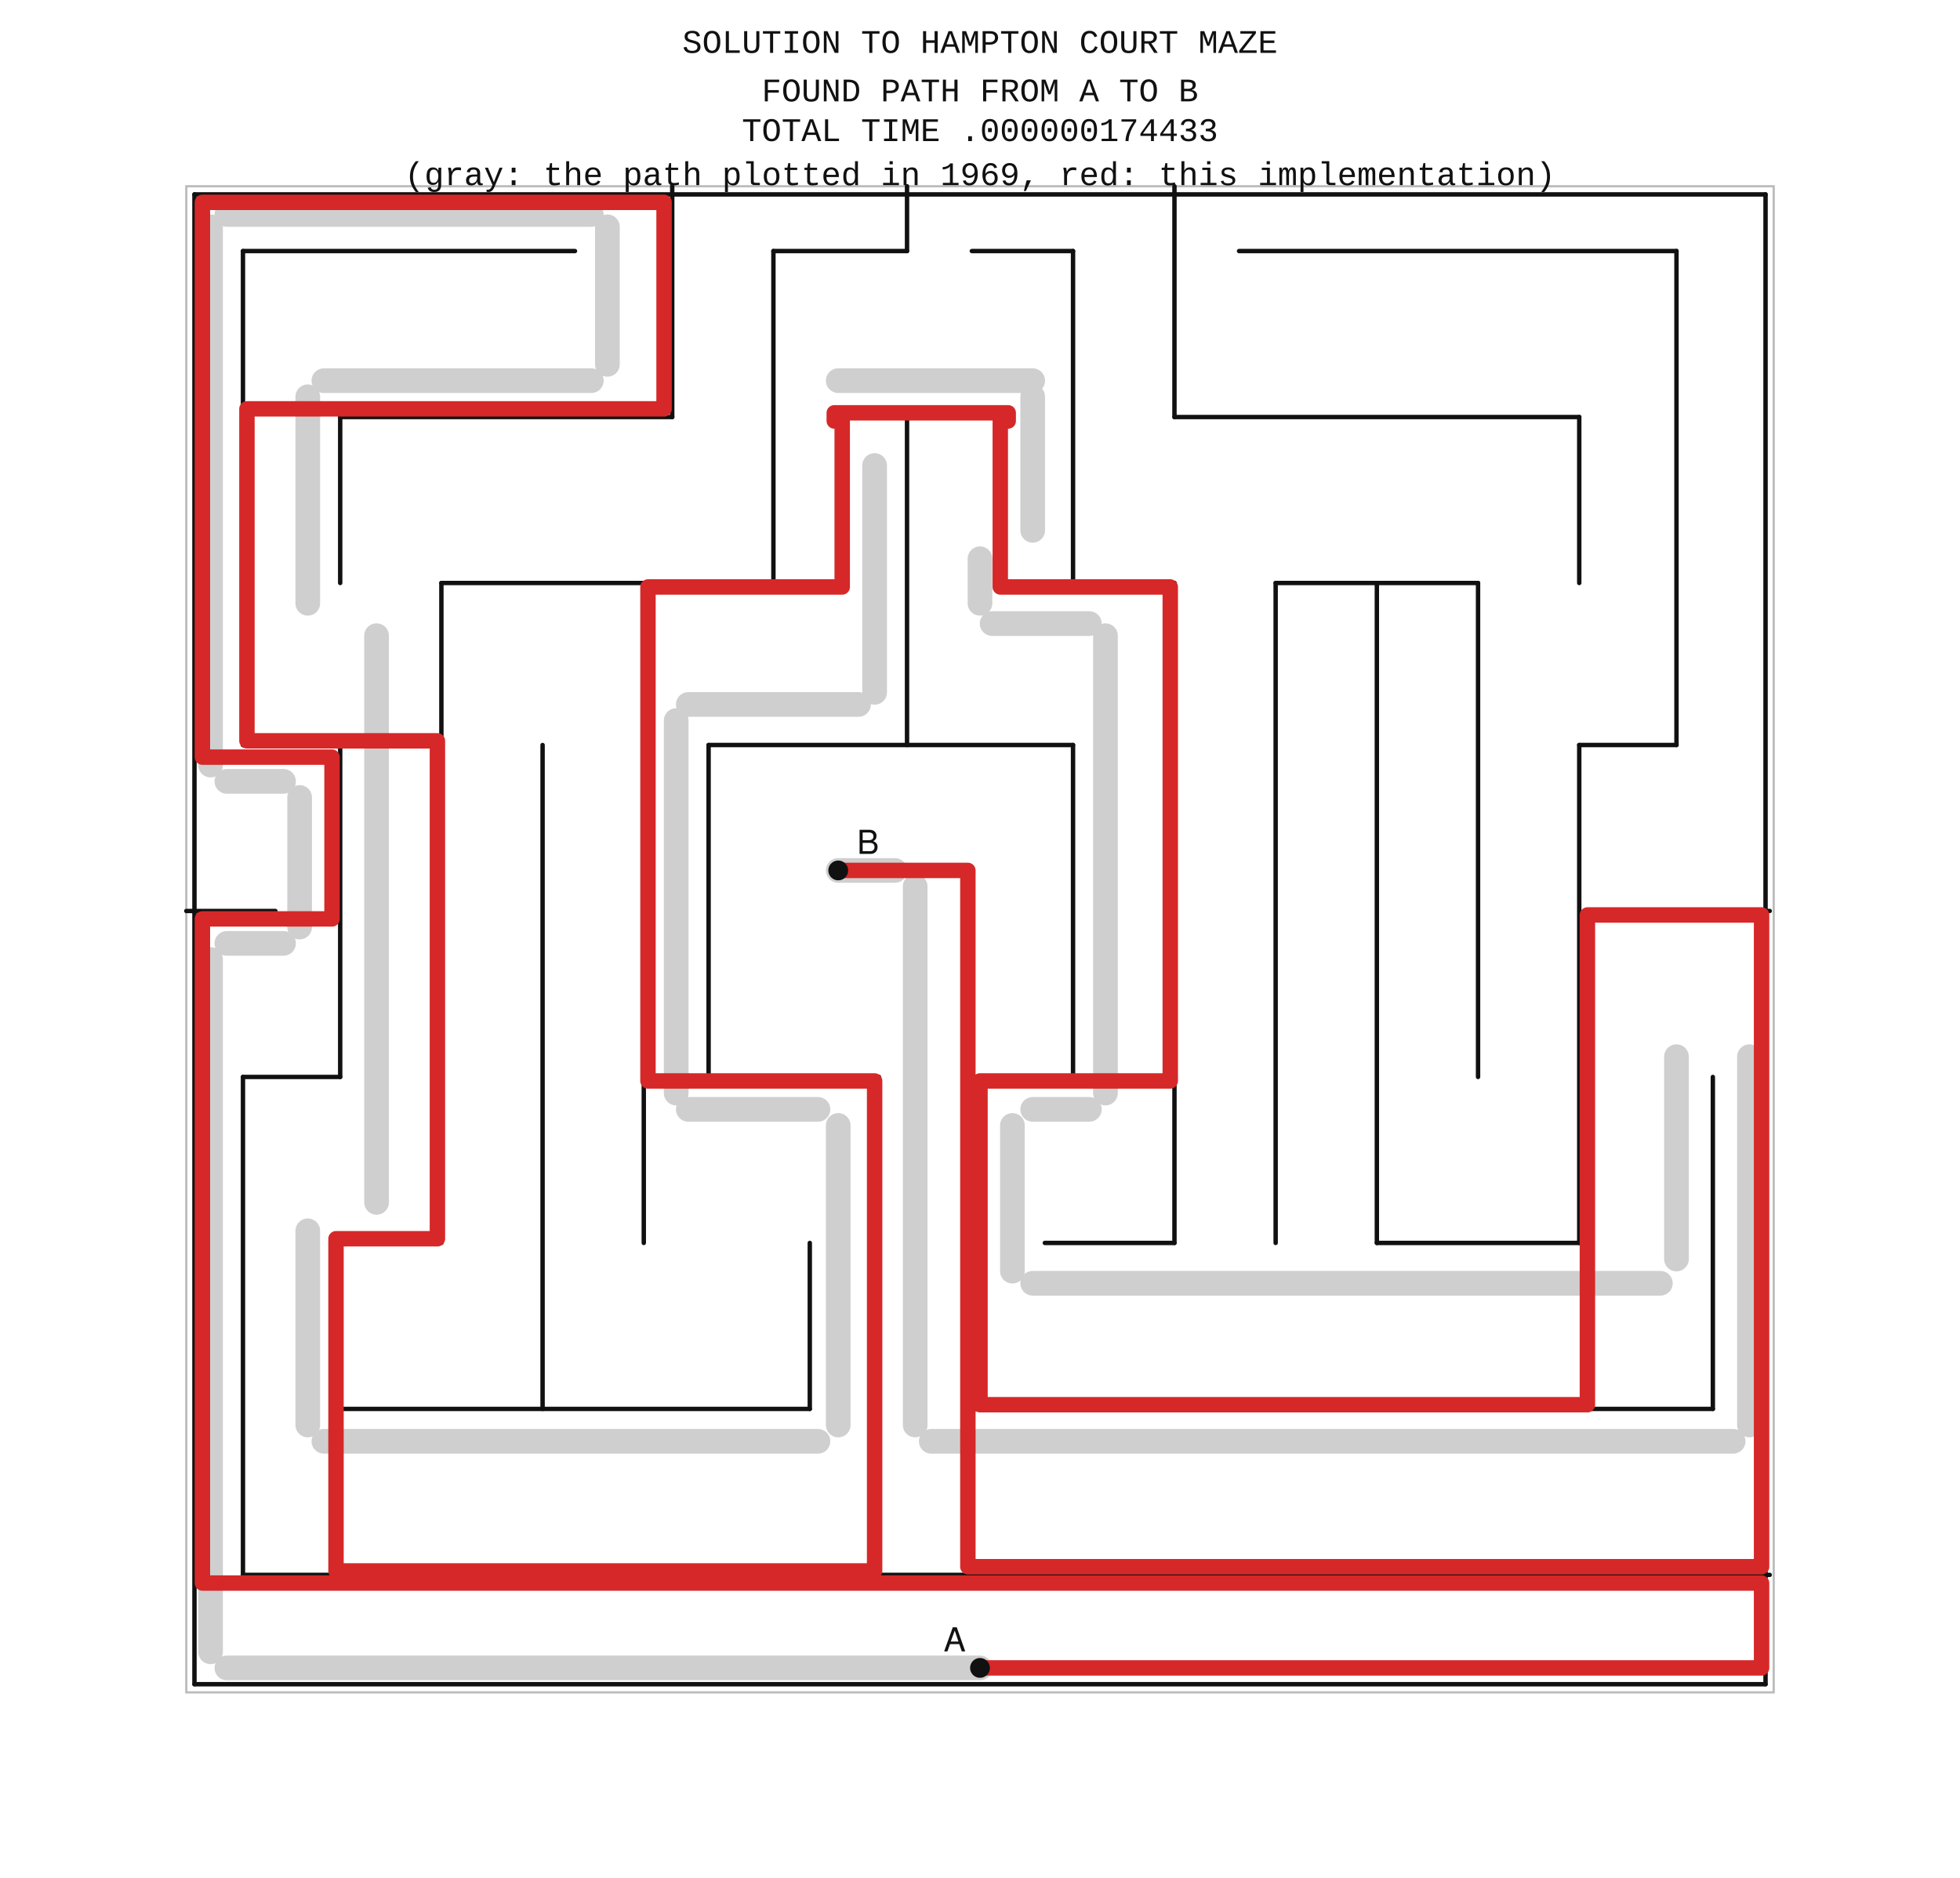
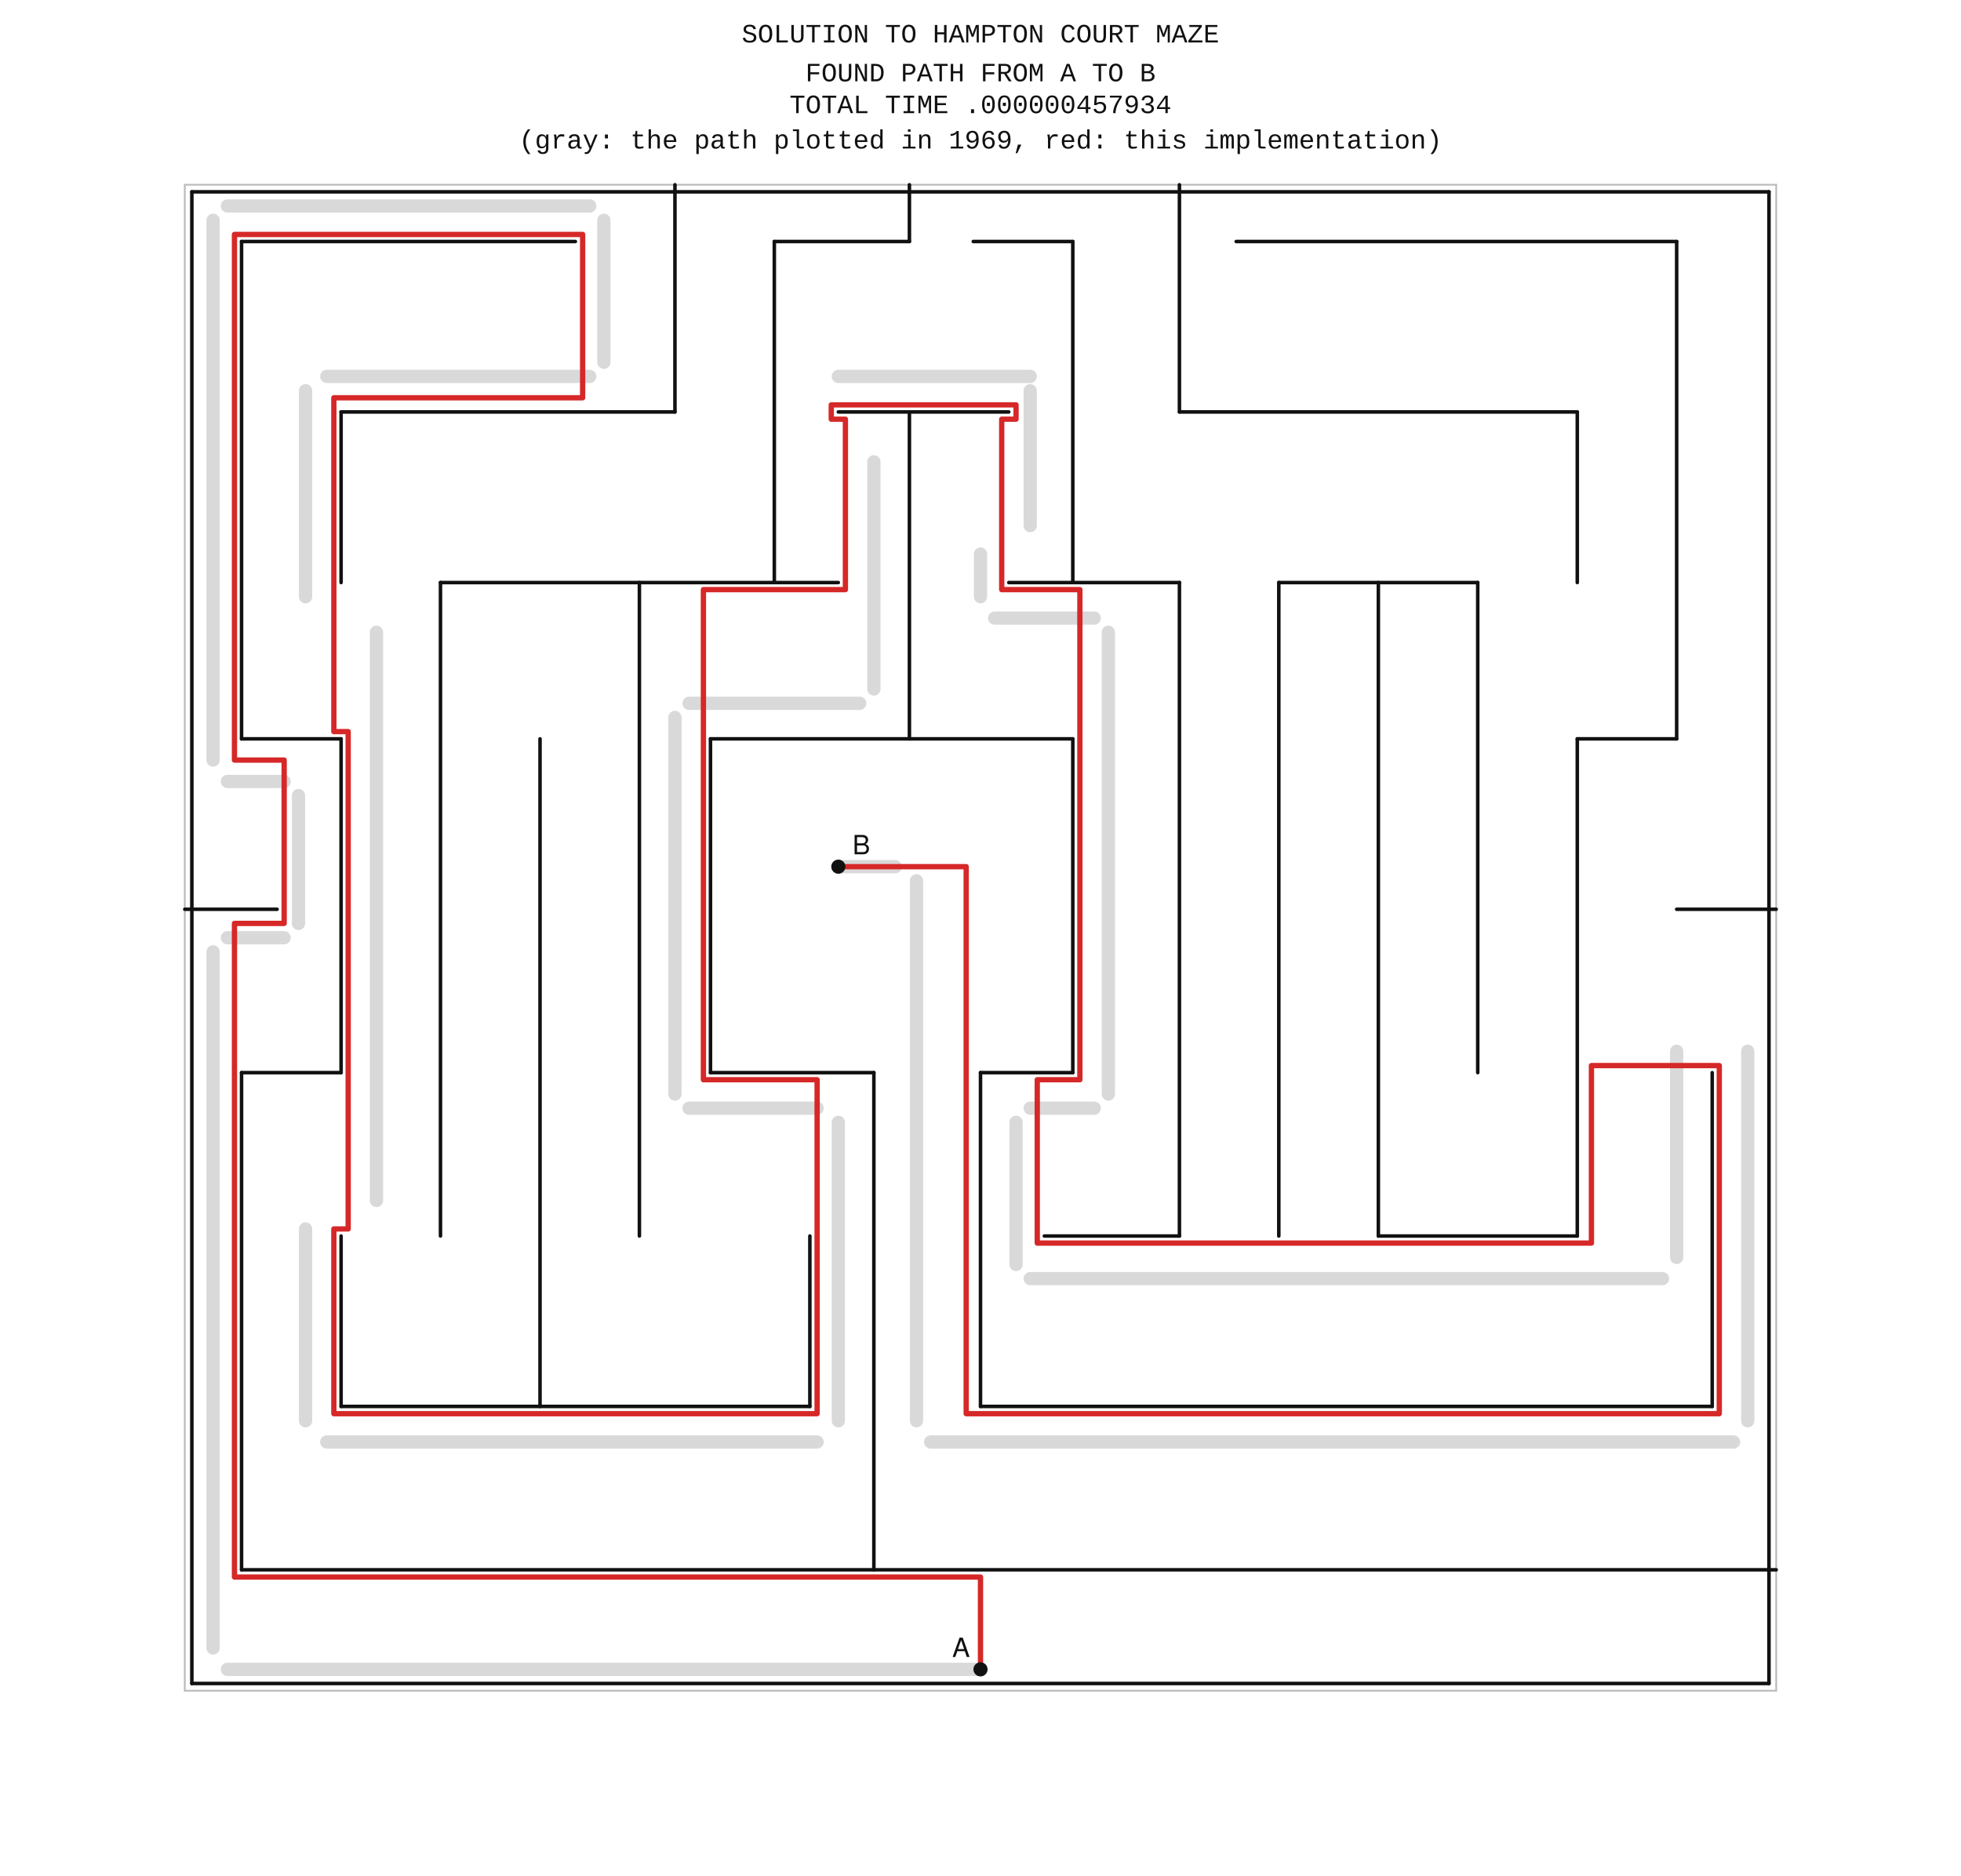
- <svg xmlns="http://www.w3.org/2000/svg" width="889" height="852" viewBox="0 0 889 852">
+ <svg xmlns="http://www.w3.org/2000/svg" width="1109" height="1061" viewBox="0 0 1109 1061">
  <rect width="100%" height="100%" fill="#ffffff" />
-   <rect x="84.5" y="84.5" width="720.0" height="683.3" fill="none" stroke="#bbbbbb" stroke-width="1" />
-   <line x1="102.9" y1="756.7" x2="444.5" y2="756.7" stroke="#cfcfcf" stroke-width="11.2" stroke-linecap="round" />
-   <line x1="146.9" y1="653.9" x2="371.0" y2="653.9" stroke="#cfcfcf" stroke-width="11.2" stroke-linecap="round" />
-   <line x1="422.4" y1="653.9" x2="786.1" y2="653.9" stroke="#cfcfcf" stroke-width="11.2" stroke-linecap="round" />
-   <line x1="468.4" y1="582.2" x2="753.1" y2="582.2" stroke="#cfcfcf" stroke-width="11.2" stroke-linecap="round" />
-   <line x1="312.2" y1="503.3" x2="371.0" y2="503.3" stroke="#cfcfcf" stroke-width="11.2" stroke-linecap="round" />
-   <line x1="468.4" y1="503.3" x2="494.1" y2="503.3" stroke="#cfcfcf" stroke-width="11.2" stroke-linecap="round" />
-   <line x1="102.9" y1="428.0" x2="128.6" y2="428.0" stroke="#cfcfcf" stroke-width="11.2" stroke-linecap="round" />
-   <line x1="380.2" y1="394.9" x2="405.9" y2="394.9" stroke="#cfcfcf" stroke-width="11.2" stroke-linecap="round" />
-   <line x1="102.9" y1="354.5" x2="128.6" y2="354.5" stroke="#cfcfcf" stroke-width="11.2" stroke-linecap="round" />
-   <line x1="312.2" y1="319.6" x2="389.4" y2="319.6" stroke="#cfcfcf" stroke-width="11.2" stroke-linecap="round" />
-   <line x1="450.0" y1="282.9" x2="494.1" y2="282.9" stroke="#cfcfcf" stroke-width="11.2" stroke-linecap="round" />
-   <line x1="146.9" y1="172.7" x2="268.2" y2="172.7" stroke="#cfcfcf" stroke-width="11.2" stroke-linecap="round" />
-   <line x1="380.2" y1="172.7" x2="468.4" y2="172.7" stroke="#cfcfcf" stroke-width="11.2" stroke-linecap="round" />
-   <line x1="102.9" y1="97.3" x2="268.2" y2="97.3" stroke="#cfcfcf" stroke-width="11.2" stroke-linecap="round" />
-   <line x1="95.5" y1="749.4" x2="95.5" y2="435.3" stroke="#cfcfcf" stroke-width="11.2" stroke-linecap="round" />
-   <line x1="95.5" y1="347.1" x2="95.5" y2="102.9" stroke="#cfcfcf" stroke-width="11.2" stroke-linecap="round" />
-   <line x1="135.9" y1="420.6" x2="135.9" y2="361.8" stroke="#cfcfcf" stroke-width="11.2" stroke-linecap="round" />
-   <line x1="139.6" y1="646.5" x2="139.6" y2="558.4" stroke="#cfcfcf" stroke-width="11.2" stroke-linecap="round" />
-   <line x1="139.6" y1="273.7" x2="139.6" y2="180.0" stroke="#cfcfcf" stroke-width="11.2" stroke-linecap="round" />
-   <line x1="170.8" y1="545.5" x2="170.8" y2="288.4" stroke="#cfcfcf" stroke-width="11.2" stroke-linecap="round" />
-   <line x1="275.5" y1="165.3" x2="275.5" y2="102.9" stroke="#cfcfcf" stroke-width="11.2" stroke-linecap="round" />
-   <line x1="306.7" y1="495.9" x2="306.7" y2="326.9" stroke="#cfcfcf" stroke-width="11.2" stroke-linecap="round" />
-   <line x1="380.2" y1="646.5" x2="380.2" y2="510.6" stroke="#cfcfcf" stroke-width="11.2" stroke-linecap="round" />
-   <line x1="396.7" y1="314.1" x2="396.7" y2="211.2" stroke="#cfcfcf" stroke-width="11.2" stroke-linecap="round" />
-   <line x1="415.1" y1="646.5" x2="415.1" y2="402.2" stroke="#cfcfcf" stroke-width="11.2" stroke-linecap="round" />
-   <line x1="444.5" y1="273.7" x2="444.5" y2="253.5" stroke="#cfcfcf" stroke-width="11.2" stroke-linecap="round" />
-   <line x1="459.2" y1="576.7" x2="459.2" y2="510.6" stroke="#cfcfcf" stroke-width="11.2" stroke-linecap="round" />
-   <line x1="468.4" y1="240.6" x2="468.4" y2="180.0" stroke="#cfcfcf" stroke-width="11.2" stroke-linecap="round" />
-   <line x1="501.4" y1="495.9" x2="501.4" y2="288.4" stroke="#cfcfcf" stroke-width="11.2" stroke-linecap="round" />
-   <line x1="760.4" y1="571.2" x2="760.4" y2="479.4" stroke="#cfcfcf" stroke-width="11.2" stroke-linecap="round" />
-   <line x1="793.5" y1="646.5" x2="793.5" y2="479.4" stroke="#cfcfcf" stroke-width="11.2" stroke-linecap="round" />
-   <line x1="88.2" y1="764.1" x2="800.8" y2="764.1" stroke="#111111" stroke-width="2" stroke-linecap="round" />
-   <line x1="110.2" y1="714.5" x2="802.7" y2="714.5" stroke="#111111" stroke-width="2" stroke-linecap="round" />
-   <line x1="154.3" y1="639.2" x2="367.3" y2="639.2" stroke="#111111" stroke-width="2" stroke-linecap="round" />
-   <line x1="442.7" y1="639.2" x2="776.9" y2="639.2" stroke="#111111" stroke-width="2" stroke-linecap="round" />
-   <line x1="473.9" y1="563.9" x2="532.7" y2="563.9" stroke="#111111" stroke-width="2" stroke-linecap="round" />
-   <line x1="624.5" y1="563.9" x2="716.3" y2="563.9" stroke="#111111" stroke-width="2" stroke-linecap="round" />
-   <line x1="110.2" y1="488.6" x2="154.3" y2="488.6" stroke="#111111" stroke-width="2" stroke-linecap="round" />
-   <line x1="321.4" y1="488.6" x2="398.6" y2="488.6" stroke="#111111" stroke-width="2" stroke-linecap="round" />
-   <line x1="442.7" y1="488.6" x2="486.7" y2="488.6" stroke="#111111" stroke-width="2" stroke-linecap="round" />
-   <line x1="84.5" y1="413.3" x2="124.9" y2="413.3" stroke="#111111" stroke-width="2" stroke-linecap="round" />
-   <line x1="760.4" y1="413.3" x2="802.7" y2="413.3" stroke="#111111" stroke-width="2" stroke-linecap="round" />
-   <line x1="110.2" y1="338.0" x2="154.3" y2="338.0" stroke="#111111" stroke-width="2" stroke-linecap="round" />
-   <line x1="321.4" y1="338.0" x2="486.7" y2="338.0" stroke="#111111" stroke-width="2" stroke-linecap="round" />
-   <line x1="716.3" y1="338.0" x2="760.4" y2="338.0" stroke="#111111" stroke-width="2" stroke-linecap="round" />
-   <line x1="200.2" y1="264.5" x2="380.2" y2="264.5" stroke="#111111" stroke-width="2" stroke-linecap="round" />
-   <line x1="455.5" y1="264.5" x2="532.7" y2="264.5" stroke="#111111" stroke-width="2" stroke-linecap="round" />
-   <line x1="578.6" y1="264.5" x2="670.4" y2="264.5" stroke="#111111" stroke-width="2" stroke-linecap="round" />
-   <line x1="154.3" y1="189.2" x2="304.9" y2="189.2" stroke="#111111" stroke-width="2" stroke-linecap="round" />
-   <line x1="380.2" y1="189.2" x2="455.5" y2="189.2" stroke="#111111" stroke-width="2" stroke-linecap="round" />
-   <line x1="532.7" y1="189.2" x2="716.3" y2="189.2" stroke="#111111" stroke-width="2" stroke-linecap="round" />
-   <line x1="110.2" y1="113.9" x2="260.8" y2="113.9" stroke="#111111" stroke-width="2" stroke-linecap="round" />
-   <line x1="350.8" y1="113.9" x2="411.4" y2="113.9" stroke="#111111" stroke-width="2" stroke-linecap="round" />
-   <line x1="440.8" y1="113.9" x2="486.7" y2="113.9" stroke="#111111" stroke-width="2" stroke-linecap="round" />
-   <line x1="562.0" y1="113.9" x2="760.4" y2="113.9" stroke="#111111" stroke-width="2" stroke-linecap="round" />
-   <line x1="88.2" y1="88.2" x2="800.8" y2="88.2" stroke="#111111" stroke-width="2" stroke-linecap="round" />
-   <line x1="88.2" y1="764.1" x2="88.2" y2="88.2" stroke="#111111" stroke-width="2" stroke-linecap="round" />
-   <line x1="110.2" y1="714.5" x2="110.2" y2="488.6" stroke="#111111" stroke-width="2" stroke-linecap="round" />
-   <line x1="110.2" y1="338.0" x2="110.2" y2="113.9" stroke="#111111" stroke-width="2" stroke-linecap="round" />
-   <line x1="154.3" y1="639.2" x2="154.3" y2="563.9" stroke="#111111" stroke-width="2" stroke-linecap="round" />
-   <line x1="154.3" y1="488.6" x2="154.3" y2="338.0" stroke="#111111" stroke-width="2" stroke-linecap="round" />
-   <line x1="154.3" y1="264.5" x2="154.3" y2="189.2" stroke="#111111" stroke-width="2" stroke-linecap="round" />
-   <line x1="200.2" y1="563.9" x2="200.2" y2="264.5" stroke="#111111" stroke-width="2" stroke-linecap="round" />
-   <line x1="246.1" y1="639.2" x2="246.1" y2="338.0" stroke="#111111" stroke-width="2" stroke-linecap="round" />
-   <line x1="292.0" y1="563.9" x2="292.0" y2="264.5" stroke="#111111" stroke-width="2" stroke-linecap="round" />
-   <line x1="304.9" y1="189.2" x2="304.9" y2="84.5" stroke="#111111" stroke-width="2" stroke-linecap="round" />
-   <line x1="321.4" y1="488.6" x2="321.4" y2="338.0" stroke="#111111" stroke-width="2" stroke-linecap="round" />
-   <line x1="350.8" y1="264.5" x2="350.8" y2="113.9" stroke="#111111" stroke-width="2" stroke-linecap="round" />
-   <line x1="367.3" y1="639.2" x2="367.3" y2="563.9" stroke="#111111" stroke-width="2" stroke-linecap="round" />
-   <line x1="398.6" y1="714.5" x2="398.6" y2="488.6" stroke="#111111" stroke-width="2" stroke-linecap="round" />
-   <line x1="411.4" y1="338.0" x2="411.4" y2="189.2" stroke="#111111" stroke-width="2" stroke-linecap="round" />
-   <line x1="411.4" y1="113.9" x2="411.4" y2="84.5" stroke="#111111" stroke-width="2" stroke-linecap="round" />
-   <line x1="442.7" y1="639.2" x2="442.7" y2="488.6" stroke="#111111" stroke-width="2" stroke-linecap="round" />
-   <line x1="486.7" y1="488.6" x2="486.7" y2="338.0" stroke="#111111" stroke-width="2" stroke-linecap="round" />
-   <line x1="486.7" y1="264.5" x2="486.7" y2="113.9" stroke="#111111" stroke-width="2" stroke-linecap="round" />
-   <line x1="532.7" y1="563.9" x2="532.7" y2="264.5" stroke="#111111" stroke-width="2" stroke-linecap="round" />
-   <line x1="532.7" y1="189.2" x2="532.7" y2="84.5" stroke="#111111" stroke-width="2" stroke-linecap="round" />
-   <line x1="578.6" y1="563.9" x2="578.6" y2="264.5" stroke="#111111" stroke-width="2" stroke-linecap="round" />
-   <line x1="624.5" y1="563.9" x2="624.5" y2="264.5" stroke="#111111" stroke-width="2" stroke-linecap="round" />
-   <line x1="670.4" y1="488.6" x2="670.4" y2="264.5" stroke="#111111" stroke-width="2" stroke-linecap="round" />
-   <line x1="716.3" y1="563.9" x2="716.3" y2="338.0" stroke="#111111" stroke-width="2" stroke-linecap="round" />
-   <line x1="716.3" y1="264.5" x2="716.3" y2="189.2" stroke="#111111" stroke-width="2" stroke-linecap="round" />
-   <line x1="760.4" y1="338.0" x2="760.4" y2="113.9" stroke="#111111" stroke-width="2" stroke-linecap="round" />
-   <line x1="776.9" y1="639.2" x2="776.9" y2="488.6" stroke="#111111" stroke-width="2" stroke-linecap="round" />
-   <line x1="800.8" y1="764.1" x2="800.8" y2="88.2" stroke="#111111" stroke-width="2" stroke-linecap="round" />
-   <polyline points="444.5,756.7 799.0,756.7 799.0,718.2 91.8,718.2 91.8,416.9 150.6,416.9 150.6,343.5 91.8,343.5 91.8,91.8 301.2,91.8 301.2,185.5 112.0,185.5 112.0,336.1 198.4,336.1 198.4,562.0 152.4,562.0 152.4,712.7 396.7,712.7 396.7,490.4 293.9,490.4 293.9,266.3 382.0,266.3 382.0,191.0 378.4,191.0 378.4,187.3 457.3,187.3 457.3,191.0 453.7,191.0 453.7,266.3 530.8,266.3 530.8,490.4 444.5,490.4 444.5,637.3 720.0,637.3 720.0,415.1 799.0,415.1 799.0,710.8 439.0,710.8 439.0,394.9 380.2,394.9" fill="none" stroke="#d62828" stroke-width="7" stroke-linejoin="round" stroke-linecap="round" />
-   <circle cx="444.5" cy="756.7" r="4.5" fill="#111111" />
-   <circle cx="380.2" cy="394.9" r="4.5" fill="#111111" />
-   <text x="428.0" y="749.2" font-family="Helvetica, Arial, sans-serif" font-size="15" fill="#111111">A</text>
-   <text x="388.7" y="387.4" font-family="Helvetica, Arial, sans-serif" font-size="15" fill="#111111">B</text>
+   <rect x="104.5" y="104.5" width="900.0" height="851.8" fill="none" stroke="#bbbbbb" stroke-width="1" />
+   <line x1="128.6" y1="944.2" x2="554.5" y2="944.2" stroke="#d9d9d9" stroke-width="7.5" stroke-linecap="round" />
+   <line x1="184.8" y1="815.6" x2="462.1" y2="815.6" stroke="#d9d9d9" stroke-width="7.5" stroke-linecap="round" />
+   <line x1="526.3" y1="815.6" x2="980.4" y2="815.6" stroke="#d9d9d9" stroke-width="7.5" stroke-linecap="round" />
+   <line x1="582.6" y1="723.2" x2="940.2" y2="723.2" stroke="#d9d9d9" stroke-width="7.5" stroke-linecap="round" />
+   <line x1="389.7" y1="626.8" x2="462.1" y2="626.8" stroke="#d9d9d9" stroke-width="7.5" stroke-linecap="round" />
+   <line x1="582.6" y1="626.8" x2="618.8" y2="626.8" stroke="#d9d9d9" stroke-width="7.5" stroke-linecap="round" />
+   <line x1="128.6" y1="530.4" x2="160.7" y2="530.4" stroke="#d9d9d9" stroke-width="7.5" stroke-linecap="round" />
+   <line x1="474.1" y1="490.2" x2="506.3" y2="490.2" stroke="#d9d9d9" stroke-width="7.5" stroke-linecap="round" />
+   <line x1="128.6" y1="442.0" x2="160.7" y2="442.0" stroke="#d9d9d9" stroke-width="7.5" stroke-linecap="round" />
+   <line x1="389.7" y1="397.8" x2="486.2" y2="397.8" stroke="#d9d9d9" stroke-width="7.5" stroke-linecap="round" />
+   <line x1="562.5" y1="349.6" x2="618.8" y2="349.6" stroke="#d9d9d9" stroke-width="7.5" stroke-linecap="round" />
+   <line x1="184.8" y1="212.9" x2="333.5" y2="212.9" stroke="#d9d9d9" stroke-width="7.5" stroke-linecap="round" />
+   <line x1="474.1" y1="212.9" x2="582.6" y2="212.9" stroke="#d9d9d9" stroke-width="7.5" stroke-linecap="round" />
+   <line x1="128.6" y1="116.5" x2="333.5" y2="116.5" stroke="#d9d9d9" stroke-width="7.5" stroke-linecap="round" />
+   <line x1="120.5" y1="932.1" x2="120.5" y2="538.4" stroke="#d9d9d9" stroke-width="7.5" stroke-linecap="round" />
+   <line x1="120.5" y1="429.9" x2="120.5" y2="124.6" stroke="#d9d9d9" stroke-width="7.5" stroke-linecap="round" />
+   <line x1="168.8" y1="522.3" x2="168.8" y2="450.0" stroke="#d9d9d9" stroke-width="7.5" stroke-linecap="round" />
+   <line x1="172.8" y1="803.6" x2="172.8" y2="695.1" stroke="#d9d9d9" stroke-width="7.5" stroke-linecap="round" />
+   <line x1="172.8" y1="337.5" x2="172.8" y2="221.0" stroke="#d9d9d9" stroke-width="7.5" stroke-linecap="round" />
+   <line x1="212.9" y1="679.0" x2="212.9" y2="357.6" stroke="#d9d9d9" stroke-width="7.5" stroke-linecap="round" />
+   <line x1="341.5" y1="204.9" x2="341.5" y2="124.6" stroke="#d9d9d9" stroke-width="7.5" stroke-linecap="round" />
+   <line x1="381.7" y1="618.8" x2="381.7" y2="405.8" stroke="#d9d9d9" stroke-width="7.5" stroke-linecap="round" />
+   <line x1="474.1" y1="803.6" x2="474.1" y2="634.8" stroke="#d9d9d9" stroke-width="7.5" stroke-linecap="round" />
+   <line x1="494.2" y1="389.7" x2="494.2" y2="261.2" stroke="#d9d9d9" stroke-width="7.5" stroke-linecap="round" />
+   <line x1="518.3" y1="803.6" x2="518.3" y2="498.2" stroke="#d9d9d9" stroke-width="7.5" stroke-linecap="round" />
+   <line x1="554.5" y1="337.5" x2="554.5" y2="313.4" stroke="#d9d9d9" stroke-width="7.5" stroke-linecap="round" />
+   <line x1="574.6" y1="715.2" x2="574.6" y2="634.8" stroke="#d9d9d9" stroke-width="7.5" stroke-linecap="round" />
+   <line x1="582.6" y1="297.3" x2="582.6" y2="221.0" stroke="#d9d9d9" stroke-width="7.5" stroke-linecap="round" />
+   <line x1="626.8" y1="618.8" x2="626.8" y2="357.6" stroke="#d9d9d9" stroke-width="7.5" stroke-linecap="round" />
+   <line x1="948.2" y1="711.2" x2="948.2" y2="594.6" stroke="#d9d9d9" stroke-width="7.5" stroke-linecap="round" />
+   <line x1="988.4" y1="803.6" x2="988.4" y2="594.6" stroke="#d9d9d9" stroke-width="7.5" stroke-linecap="round" />
+   <line x1="108.5" y1="952.2" x2="1000.4" y2="952.2" stroke="#111111" stroke-width="2" stroke-linecap="round" />
+   <line x1="136.6" y1="887.9" x2="1004.5" y2="887.9" stroke="#111111" stroke-width="2" stroke-linecap="round" />
+   <line x1="192.9" y1="795.5" x2="458.0" y2="795.5" stroke="#111111" stroke-width="2" stroke-linecap="round" />
+   <line x1="554.5" y1="795.5" x2="968.3" y2="795.5" stroke="#111111" stroke-width="2" stroke-linecap="round" />
+   <line x1="590.6" y1="699.1" x2="667.0" y2="699.1" stroke="#111111" stroke-width="2" stroke-linecap="round" />
+   <line x1="779.5" y1="699.1" x2="892.0" y2="699.1" stroke="#111111" stroke-width="2" stroke-linecap="round" />
+   <line x1="136.6" y1="606.7" x2="192.9" y2="606.7" stroke="#111111" stroke-width="2" stroke-linecap="round" />
+   <line x1="401.8" y1="606.7" x2="494.2" y2="606.7" stroke="#111111" stroke-width="2" stroke-linecap="round" />
+   <line x1="554.5" y1="606.7" x2="606.7" y2="606.7" stroke="#111111" stroke-width="2" stroke-linecap="round" />
+   <line x1="104.5" y1="514.3" x2="156.7" y2="514.3" stroke="#111111" stroke-width="2" stroke-linecap="round" />
+   <line x1="948.2" y1="514.3" x2="1004.5" y2="514.3" stroke="#111111" stroke-width="2" stroke-linecap="round" />
+   <line x1="136.6" y1="417.9" x2="192.9" y2="417.9" stroke="#111111" stroke-width="2" stroke-linecap="round" />
+   <line x1="401.8" y1="417.9" x2="606.7" y2="417.9" stroke="#111111" stroke-width="2" stroke-linecap="round" />
+   <line x1="892.0" y1="417.9" x2="948.2" y2="417.9" stroke="#111111" stroke-width="2" stroke-linecap="round" />
+   <line x1="249.1" y1="329.5" x2="474.1" y2="329.5" stroke="#111111" stroke-width="2" stroke-linecap="round" />
+   <line x1="570.5" y1="329.5" x2="667.0" y2="329.5" stroke="#111111" stroke-width="2" stroke-linecap="round" />
+   <line x1="723.2" y1="329.5" x2="835.7" y2="329.5" stroke="#111111" stroke-width="2" stroke-linecap="round" />
+   <line x1="192.9" y1="233.0" x2="381.7" y2="233.0" stroke="#111111" stroke-width="2" stroke-linecap="round" />
+   <line x1="474.1" y1="233.0" x2="570.5" y2="233.0" stroke="#111111" stroke-width="2" stroke-linecap="round" />
+   <line x1="667.0" y1="233.0" x2="892.0" y2="233.0" stroke="#111111" stroke-width="2" stroke-linecap="round" />
+   <line x1="136.6" y1="136.6" x2="325.4" y2="136.6" stroke="#111111" stroke-width="2" stroke-linecap="round" />
+   <line x1="437.9" y1="136.6" x2="514.3" y2="136.6" stroke="#111111" stroke-width="2" stroke-linecap="round" />
+   <line x1="550.4" y1="136.6" x2="606.7" y2="136.6" stroke="#111111" stroke-width="2" stroke-linecap="round" />
+   <line x1="699.1" y1="136.6" x2="948.2" y2="136.6" stroke="#111111" stroke-width="2" stroke-linecap="round" />
+   <line x1="108.5" y1="108.5" x2="1000.4" y2="108.5" stroke="#111111" stroke-width="2" stroke-linecap="round" />
+   <line x1="108.5" y1="952.2" x2="108.5" y2="108.5" stroke="#111111" stroke-width="2" stroke-linecap="round" />
+   <line x1="136.6" y1="887.9" x2="136.6" y2="606.7" stroke="#111111" stroke-width="2" stroke-linecap="round" />
+   <line x1="136.6" y1="417.9" x2="136.6" y2="136.6" stroke="#111111" stroke-width="2" stroke-linecap="round" />
+   <line x1="192.9" y1="795.5" x2="192.9" y2="699.1" stroke="#111111" stroke-width="2" stroke-linecap="round" />
+   <line x1="192.9" y1="606.7" x2="192.9" y2="417.9" stroke="#111111" stroke-width="2" stroke-linecap="round" />
+   <line x1="192.9" y1="329.5" x2="192.9" y2="233.0" stroke="#111111" stroke-width="2" stroke-linecap="round" />
+   <line x1="249.1" y1="699.1" x2="249.1" y2="329.5" stroke="#111111" stroke-width="2" stroke-linecap="round" />
+   <line x1="305.4" y1="795.5" x2="305.4" y2="417.9" stroke="#111111" stroke-width="2" stroke-linecap="round" />
+   <line x1="361.6" y1="699.1" x2="361.6" y2="329.5" stroke="#111111" stroke-width="2" stroke-linecap="round" />
+   <line x1="381.7" y1="233.0" x2="381.7" y2="104.5" stroke="#111111" stroke-width="2" stroke-linecap="round" />
+   <line x1="401.8" y1="606.7" x2="401.8" y2="417.9" stroke="#111111" stroke-width="2" stroke-linecap="round" />
+   <line x1="437.9" y1="329.5" x2="437.9" y2="136.6" stroke="#111111" stroke-width="2" stroke-linecap="round" />
+   <line x1="458.0" y1="795.5" x2="458.0" y2="699.1" stroke="#111111" stroke-width="2" stroke-linecap="round" />
+   <line x1="494.2" y1="887.9" x2="494.2" y2="606.7" stroke="#111111" stroke-width="2" stroke-linecap="round" />
+   <line x1="514.3" y1="417.9" x2="514.3" y2="233.0" stroke="#111111" stroke-width="2" stroke-linecap="round" />
+   <line x1="514.3" y1="136.6" x2="514.3" y2="104.5" stroke="#111111" stroke-width="2" stroke-linecap="round" />
+   <line x1="554.5" y1="795.5" x2="554.5" y2="606.7" stroke="#111111" stroke-width="2" stroke-linecap="round" />
+   <line x1="606.7" y1="606.7" x2="606.7" y2="417.9" stroke="#111111" stroke-width="2" stroke-linecap="round" />
+   <line x1="606.7" y1="329.5" x2="606.7" y2="136.6" stroke="#111111" stroke-width="2" stroke-linecap="round" />
+   <line x1="667.0" y1="699.1" x2="667.0" y2="329.5" stroke="#111111" stroke-width="2" stroke-linecap="round" />
+   <line x1="667.0" y1="233.0" x2="667.0" y2="104.5" stroke="#111111" stroke-width="2" stroke-linecap="round" />
+   <line x1="723.2" y1="699.1" x2="723.2" y2="329.5" stroke="#111111" stroke-width="2" stroke-linecap="round" />
+   <line x1="779.5" y1="699.1" x2="779.5" y2="329.5" stroke="#111111" stroke-width="2" stroke-linecap="round" />
+   <line x1="835.7" y1="606.7" x2="835.7" y2="329.5" stroke="#111111" stroke-width="2" stroke-linecap="round" />
+   <line x1="892.0" y1="699.1" x2="892.0" y2="417.9" stroke="#111111" stroke-width="2" stroke-linecap="round" />
+   <line x1="892.0" y1="329.5" x2="892.0" y2="233.0" stroke="#111111" stroke-width="2" stroke-linecap="round" />
+   <line x1="948.2" y1="417.9" x2="948.2" y2="136.6" stroke="#111111" stroke-width="2" stroke-linecap="round" />
+   <line x1="968.3" y1="795.5" x2="968.3" y2="606.7" stroke="#111111" stroke-width="2" stroke-linecap="round" />
+   <line x1="1000.4" y1="952.2" x2="1000.4" y2="108.5" stroke="#111111" stroke-width="2" stroke-linecap="round" />
+   <polyline points="554.5,944.2 554.5,892.0 132.6,892.0 132.6,522.3 160.7,522.3 160.7,429.9 132.6,429.9 132.6,132.6 329.5,132.6 329.5,225.0 188.8,225.0 188.8,413.8 196.9,413.8 196.9,695.1 188.8,695.1 188.8,799.6 462.1,799.6 462.1,610.7 397.8,610.7 397.8,333.5 478.1,333.5 478.1,237.1 470.1,237.1 470.1,229.0 574.6,229.0 574.6,237.1 566.5,237.1 566.5,333.5 610.7,333.5 610.7,610.7 586.6,610.7 586.6,703.1 900.0,703.1 900.0,602.7 972.3,602.7 972.3,799.6 546.4,799.6 546.4,490.2 474.1,490.2" fill="none" stroke="#d62828" stroke-width="3" stroke-linejoin="round" stroke-linecap="round" />
+   <circle cx="554.5" cy="944.2" r="4" fill="#111111" />
+   <circle cx="474.1" cy="490.2" r="4" fill="#111111" />
+   <text x="538.5" y="937.2" font-family="Helvetica, Arial, sans-serif" font-size="15" fill="#111111">A</text>
+   <text x="482.1" y="483.2" font-family="Helvetica, Arial, sans-serif" font-size="15" fill="#111111">B</text>
  <text x="50%" y="24" text-anchor="middle" font-family="Courier New, Courier, monospace" font-size="15" fill="#111">SOLUTION TO HAMPTON COURT MAZE</text>
  <text x="50%" y="46" text-anchor="middle" font-family="Courier New, Courier, monospace" font-size="15" fill="#111">FOUND PATH FROM A TO B</text>
-   <text x="50%" y="64" text-anchor="middle" font-family="Courier New, Courier, monospace" font-size="15" fill="#111">TOTAL TIME .000000174433</text>
+   <text x="50%" y="64" text-anchor="middle" font-family="Courier New, Courier, monospace" font-size="15" fill="#111">TOTAL TIME .000000457934</text>
  <text x="50%" y="84" text-anchor="middle" font-family="Courier New, Courier, monospace" font-size="15" fill="#111">(gray: the path plotted in 1969, red: this implementation)</text>
</svg>
